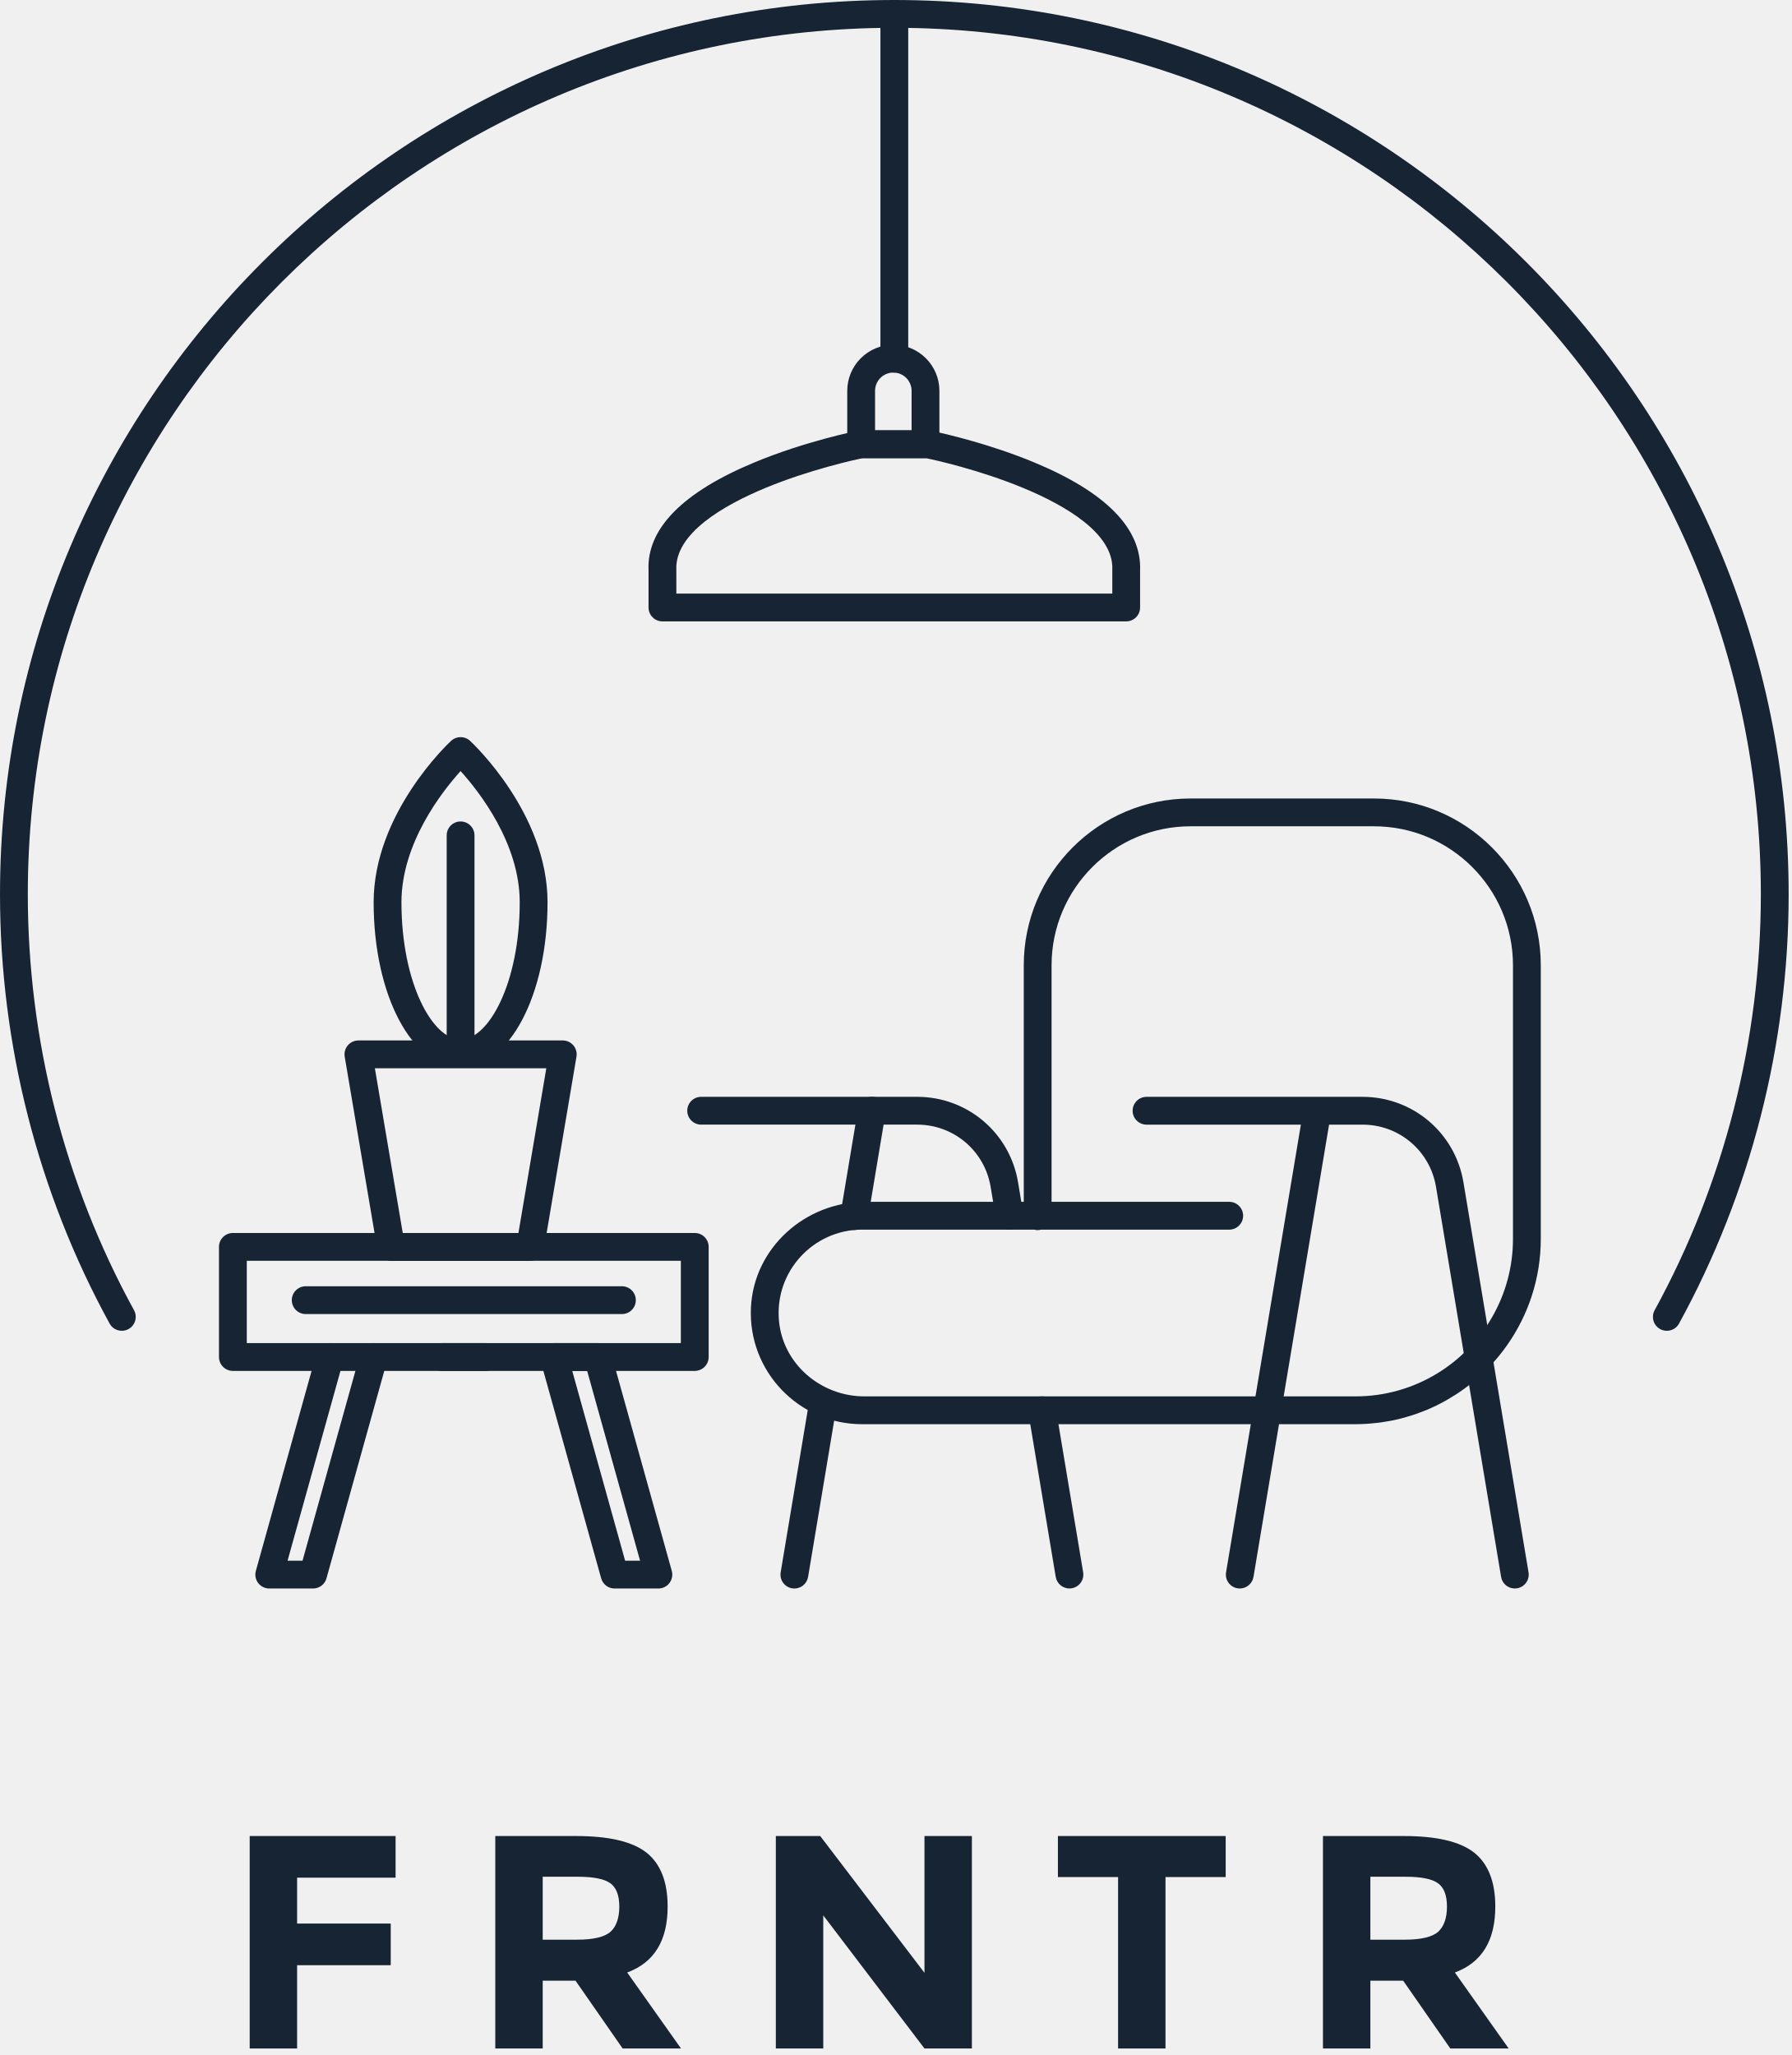
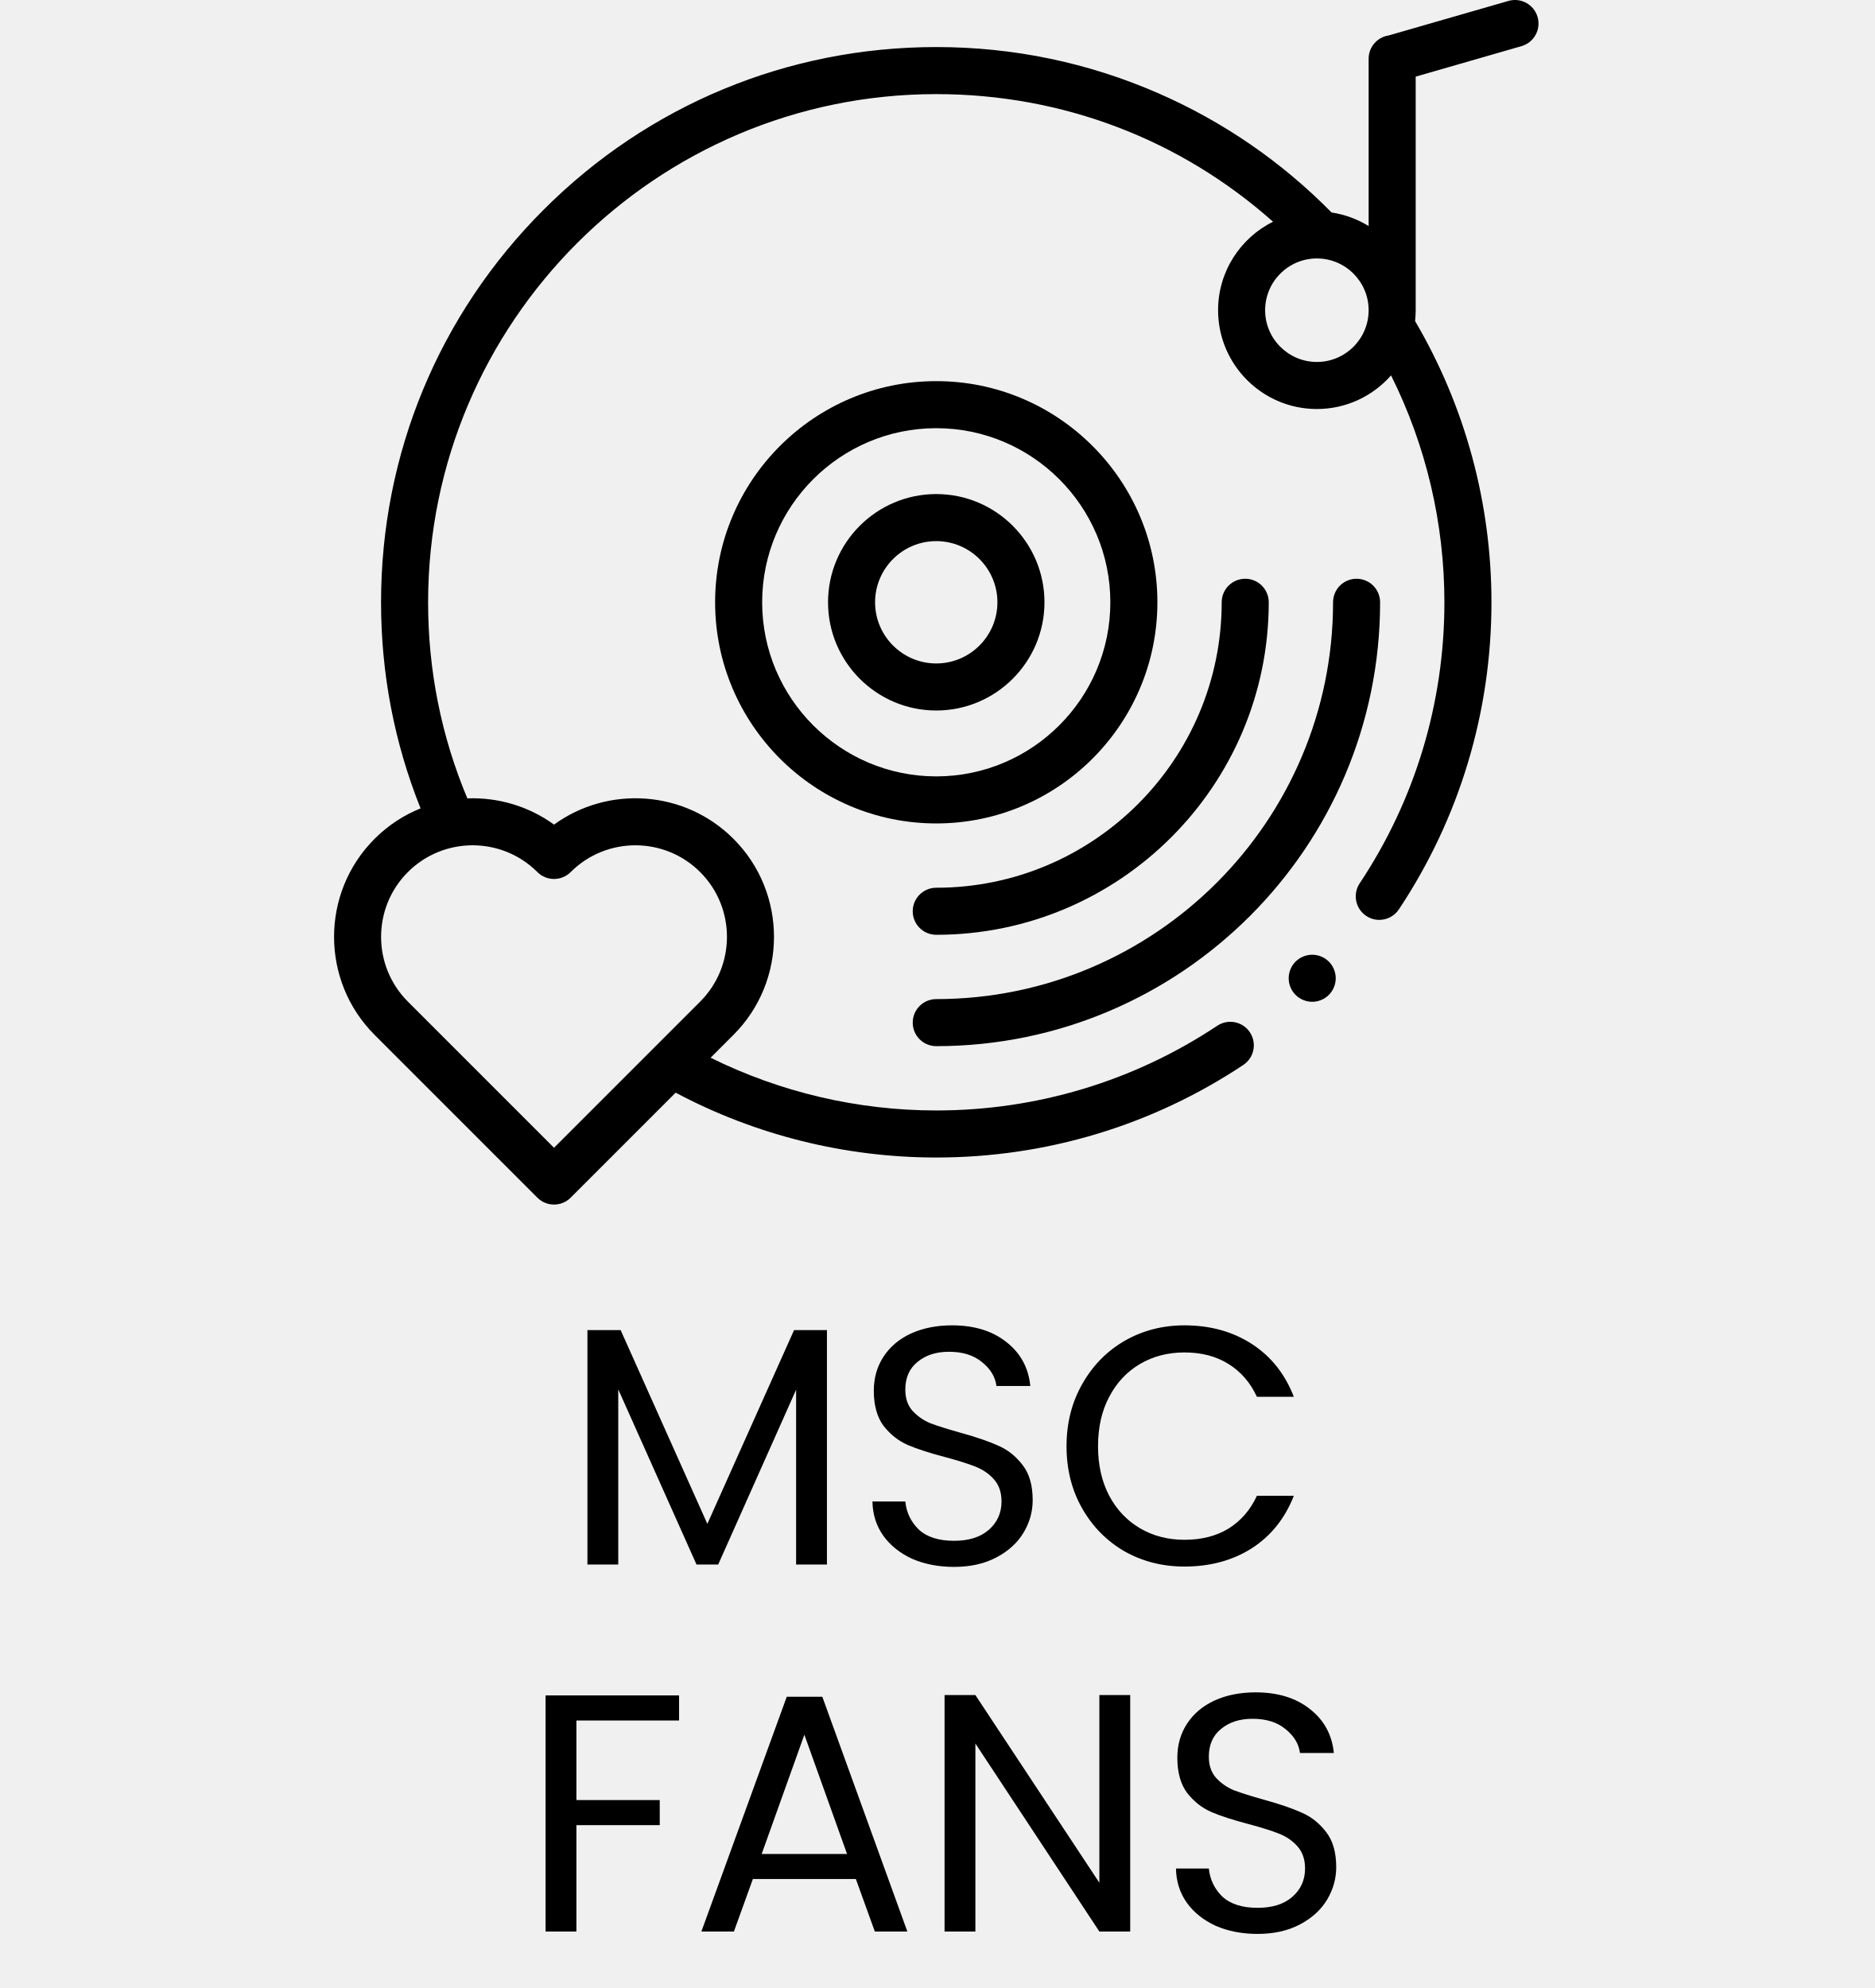
- <svg xmlns="http://www.w3.org/2000/svg" width="100%" height="100%" viewBox="0 0 245 281" version="1.1" xml:space="preserve" style="fill-rule:evenodd;clip-rule:evenodd;stroke-linejoin:round;stroke-miterlimit:2;">
-   <g transform="matrix(1,0,0,1,-97.0617,-110.618)">
-     <g>
-       <g transform="matrix(1,0,0,1,-29.7922,8.52958)">
-         <g transform="matrix(41.5615,0,0,41.5615,157.422,382.198)">
-           <path d="M0.566,-0.699L0.566,-0.562L0.242,-0.562L0.242,-0.411L0.55,-0.411L0.55,-0.274L0.242,-0.274L0.242,0L0.086,0L0.086,-0.699L0.566,-0.699Z" style="fill:rgb(23,36,51);fill-rule:nonzero;" />
-         </g>
-         <g transform="matrix(41.5615,0,0,41.5615,191.004,382.198)">
-           <path d="M0.653,-0.467C0.653,-0.355 0.609,-0.283 0.52,-0.25L0.697,0L0.505,0L0.35,-0.223L0.242,-0.223L0.242,0L0.086,0L0.086,-0.699L0.351,-0.699C0.46,-0.699 0.537,-0.681 0.584,-0.644C0.63,-0.607 0.653,-0.548 0.653,-0.467ZM0.356,-0.358C0.409,-0.358 0.446,-0.367 0.465,-0.384C0.484,-0.401 0.494,-0.429 0.494,-0.467C0.494,-0.504 0.484,-0.53 0.464,-0.544C0.444,-0.558 0.409,-0.565 0.359,-0.565L0.242,-0.565L0.242,-0.358L0.356,-0.358Z" style="fill:rgb(23,36,51);fill-rule:nonzero;" />
-         </g>
-         <g transform="matrix(41.5615,0,0,41.5615,229.365,382.198)">
-           <path d="M0.575,-0.699L0.731,-0.699L0.731,0L0.575,0L0.242,-0.438L0.242,0L0.086,0L0.086,-0.699L0.232,-0.699L0.575,-0.249L0.575,-0.699Z" style="fill:rgb(23,36,51);fill-rule:nonzero;" />
-         </g>
-         <g transform="matrix(41.5615,0,0,41.5615,270.344,382.198)">
-           <path d="M0.382,-0.564L0.382,0L0.226,0L0.226,-0.564L0.028,-0.564L0.028,-0.699L0.58,-0.699L0.58,-0.564L0.382,-0.564Z" style="fill:rgb(23,36,51);fill-rule:nonzero;" />
-         </g>
-         <g transform="matrix(41.5615,0,0,41.5615,304.176,382.198)">
-           <path d="M0.653,-0.467C0.653,-0.355 0.609,-0.283 0.52,-0.25L0.697,0L0.505,0L0.35,-0.223L0.242,-0.223L0.242,0L0.086,0L0.086,-0.699L0.351,-0.699C0.46,-0.699 0.537,-0.681 0.584,-0.644C0.63,-0.607 0.653,-0.548 0.653,-0.467ZM0.356,-0.358C0.409,-0.358 0.446,-0.367 0.465,-0.384C0.484,-0.401 0.494,-0.429 0.494,-0.467C0.494,-0.504 0.484,-0.53 0.464,-0.544C0.444,-0.558 0.409,-0.565 0.359,-0.565L0.242,-0.565L0.242,-0.358L0.356,-0.358Z" style="fill:rgb(23,36,51);fill-rule:nonzero;" />
-         </g>
-       </g>
-       <g transform="matrix(1,0,0,1,-29.7922,68.7616)">
-         <path d="M160.598,225.512L219.951,225.512L219.951,214.255L160.598,214.255L160.598,225.512ZM221.852,229.314L158.697,229.314C157.648,229.314 156.796,228.464 156.796,227.414L156.796,212.354C156.796,211.304 157.648,210.454 158.697,210.454L221.852,210.454C222.902,210.454 223.753,211.304 223.753,212.354L223.753,227.414C223.753,228.464 222.902,229.314 221.852,229.314" style="fill:rgb(23,36,51);fill-rule:nonzero;" />
-       </g>
-       <g transform="matrix(1,0,0,1,139.871,294.062)">
-         <path d="M0,33.768L-5.992,33.768C-6.586,33.768 -7.146,33.491 -7.506,33.017C-7.865,32.544 -7.982,31.929 -7.823,31.357L0.467,1.603C0.75,0.592 1.798,0 2.809,0.282C3.821,0.564 4.412,1.612 4.13,2.624L-3.489,29.966L-1.444,29.966L6.459,1.603C6.741,0.592 7.791,0 8.801,0.282C9.813,0.564 10.404,1.612 10.122,2.624L1.832,32.378C1.602,33.2 0.854,33.768 0,33.768" style="fill:rgb(23,36,51);fill-rule:nonzero;" />
-       </g>
-       <g transform="matrix(1,0,0,1,182.539,298.076)">
-         <path d="M0,25.952L2.044,25.952L-5.191,0L-7.231,0L0,25.952ZM4.547,29.754L-1.444,29.754C-2.297,29.754 -3.046,29.185 -3.275,28.364L-11.566,-1.39C-11.725,-1.963 -11.607,-2.577 -11.249,-3.051C-10.889,-3.525 -10.329,-3.802 -9.734,-3.802L-3.747,-3.802C-2.894,-3.802 -2.145,-3.233 -1.916,-2.411L6.379,27.343C6.538,27.915 6.421,28.53 6.062,29.003C5.702,29.476 5.142,29.754 4.547,29.754" style="fill:rgb(23,36,51);fill-rule:nonzero;" />
-       </g>
-       <g transform="matrix(1,0,0,1,163.478,294.274)">
-         <path d="M0,3.802L-5.991,3.802C-7.041,3.802 -7.892,2.951 -7.892,1.902C-7.892,0.852 -7.041,0 -5.991,0L0,0C1.05,0 1.901,0.852 1.901,1.902C1.901,2.951 1.05,3.802 0,3.802" style="fill:rgb(23,36,51);fill-rule:nonzero;" />
-       </g>
-       <g transform="matrix(1,0,0,1,182.101,286.5)">
-         <path d="M0,3.803L-43.237,3.803C-44.287,3.803 -45.138,2.951 -45.138,1.902C-45.138,0.852 -44.287,0 -43.237,0L0,0C1.05,0 1.901,0.852 1.901,1.902C1.901,2.951 1.05,3.803 0,3.803" style="fill:rgb(23,36,51);fill-rule:nonzero;" />
-       </g>
-       <g transform="matrix(1,0,0,1,152.132,256.691)">
-         <path d="M0,22.524L15.819,22.524L19.631,0.001L-3.812,0.001L0,22.524ZM17.425,26.326L-1.606,26.326C-2.534,26.326 -3.326,25.657 -3.481,24.742L-7.936,-1.584C-8.029,-2.135 -7.875,-2.701 -7.514,-3.128C-7.152,-3.556 -6.621,-3.802 -6.062,-3.802L21.88,-3.802C22.44,-3.802 22.971,-3.556 23.333,-3.128C23.694,-2.701 23.848,-2.135 23.755,-1.584L19.3,24.742C19.145,25.657 18.353,26.326 17.425,26.326" style="fill:rgb(23,36,51);fill-rule:nonzero;" />
-       </g>
-       <g transform="matrix(1,0,0,1,160.041,251.761)">
-         <path d="M0,-35.709C-2.573,-32.857 -8.087,-25.808 -8.087,-17.77C-8.087,-6.704 -3.825,1.008 0,1.008C3.825,1.008 8.086,-6.704 8.086,-17.77C8.086,-25.807 2.573,-32.856 0,-35.709M0,4.81C-6.667,4.81 -11.889,-5.108 -11.889,-17.77C-11.889,-29.881 -1.726,-39.442 -1.293,-39.843C-0.563,-40.519 0.563,-40.519 1.292,-39.843C1.725,-39.442 11.889,-29.881 11.889,-17.77C11.889,-5.108 6.667,4.81 0,4.81" style="fill:rgb(23,36,51);fill-rule:nonzero;" />
-       </g>
-       <g transform="matrix(1,0,0,1,160.041,222.946)">
-         <path d="M0,32.781C-1.05,32.781 -1.901,31.93 -1.901,30.88L-1.901,1.901C-1.901,0.851 -1.05,0 0,0C1.05,0 1.901,0.851 1.901,1.901L1.901,30.88C1.901,31.93 1.05,32.781 0,32.781" style="fill:rgb(23,36,51);fill-rule:nonzero;" />
-       </g>
-       <g transform="matrix(1,0,0,1,113.72,110.887)">
-         <path d="M0,181.703C-0.672,181.703 -1.323,181.347 -1.669,180.716C-11.474,162.829 -16.658,142.532 -16.658,122.017C-16.658,54.588 38.2,-0.269 105.629,-0.269C173.058,-0.269 227.916,54.588 227.916,122.017C227.916,142.532 222.732,162.83 212.926,180.716C212.421,181.636 211.266,181.972 210.345,181.469C209.425,180.964 209.087,179.808 209.592,178.888C219.091,161.56 224.114,141.895 224.114,122.017C224.114,56.685 170.961,3.533 105.629,3.533C40.296,3.533 -12.855,56.685 -12.855,122.017C-12.855,141.894 -7.834,161.56 1.666,178.888C2.17,179.808 1.833,180.964 0.912,181.469C0.622,181.628 0.309,181.703 0,181.703" style="fill:rgb(23,36,51);fill-rule:nonzero;" />
-       </g>
-       <g transform="matrix(1,0,0,1,219.349,110.937)">
-         <path d="M0,50.627C-1.05,50.627 -1.901,49.775 -1.901,48.726L-1.901,1.9C-1.901,0.851 -1.05,0 0,0C1.05,0 1.901,0.851 1.901,1.9L1.901,48.726C1.901,49.775 1.05,50.627 0,50.627" style="fill:rgb(23,36,51);fill-rule:nonzero;" />
-       </g>
-       <g transform="matrix(1,0,0,1,216.714,161.563)">
-         <path d="M0,7.898L4.996,7.898L4.996,2.498C4.996,1.12 3.876,0 2.499,0C1.121,0 0,1.12 0,2.498L0,7.898ZM6.897,11.7L-1.901,11.7C-2.951,11.7 -3.802,10.849 -3.802,9.799L-3.802,2.498C-3.802,-0.976 -0.976,-3.802 2.499,-3.802C5.972,-3.802 8.798,-0.976 8.798,2.498L8.798,9.799C8.798,10.849 7.947,11.7 6.897,11.7" style="fill:rgb(23,36,51);fill-rule:nonzero;" />
-       </g>
-       <g transform="matrix(1,0,0,1,189.543,172.857)">
-         <path d="M0,18.927L59.609,18.927L59.609,15.771C59.609,15.741 59.609,15.712 59.61,15.681C59.847,10.703 53.13,6.849 47.452,4.493C41.422,1.99 35.23,0.636 34.139,0.407C34.115,0.408 34.091,0.409 34.068,0.409L25.461,0.409C24.352,0.641 18.174,1.994 12.156,4.493C6.48,6.849 -0.236,10.703 -0.001,15.681L0,18.927ZM61.51,22.729L-1.9,22.729C-2.95,22.729 -3.801,21.878 -3.801,20.828L-3.801,15.771C-4.072,10.085 0.822,5.072 10.747,0.961C17.703,-1.92 24.609,-3.3 24.899,-3.357C25.021,-3.381 25.144,-3.393 25.268,-3.393L33.068,-3.393C33.161,-3.45 33.26,-3.5 33.362,-3.542C34.018,-3.802 34.753,-3.68 35.285,-3.236C37.122,-2.84 42.974,-1.477 48.86,0.961C58.761,5.06 63.656,10.057 63.411,15.814L63.411,20.828C63.411,21.878 62.56,22.729 61.51,22.729" style="fill:rgb(23,36,51);fill-rule:nonzero;" />
-       </g>
-       <g transform="matrix(1,0,0,1,306.067,262.813)">
-         <path d="M0,62.801L-8.899,9.475C-10.029,2.702 -15.832,-2.214 -22.699,-2.214L-52.232,-2.214C-53.282,-2.214 -54.134,-1.362 -54.134,-0.312C-54.134,0.738 -53.282,1.588 -52.232,1.588L-31.128,1.588L-41.357,62.801C-41.53,63.836 -40.831,64.817 -39.796,64.989C-39.689,65.007 -39.584,65.015 -39.48,65.015C-38.568,65.015 -37.762,64.358 -37.607,63.428L-27.272,1.588L-22.699,1.588C-17.698,1.588 -13.472,5.168 -12.649,10.101L-3.75,63.426C-3.596,64.357 -2.79,65.015 -1.877,65.015C-1.774,65.015 -1.668,65.006 -1.562,64.989C-0.526,64.816 0.173,63.836 0,62.801" style="fill:rgb(23,36,51);fill-rule:nonzero;" />
-       </g>
-       <g transform="matrix(1,0,0,1,205.685,300.309)">
-         <path d="M0,27.521C-0.104,27.521 -0.209,27.513 -0.315,27.496C-1.351,27.323 -2.05,26.343 -1.877,25.307L2.056,1.734C2.229,0.698 3.209,0 4.244,0.171C5.279,0.344 5.979,1.324 5.806,2.36L1.873,25.933C1.717,26.863 0.912,27.521 0,27.521" style="fill:rgb(23,36,51);fill-rule:nonzero;" />
-       </g>
-       <g transform="matrix(1,0,0,1,213.869,260.449)">
-         <path d="M0,18.355C-0.104,18.355 -0.209,18.346 -0.315,18.329C-1.351,18.155 -2.05,17.175 -1.877,16.14L0.528,1.736C0.701,0.7 1.679,0 2.717,0.173C3.752,0.346 4.452,1.326 4.278,2.362L1.873,16.766C1.718,17.696 0.912,18.355 0,18.355" style="fill:rgb(23,36,51);fill-rule:nonzero;" />
-       </g>
-       <g transform="matrix(1,0,0,1,243.291,301.412)">
-         <path d="M0,26.413C-0.913,26.413 -1.719,25.755 -1.873,24.824L-5.621,2.36C-5.793,1.324 -5.095,0.345 -4.059,0.172C-3.015,0 -2.042,0.699 -1.87,1.734L1.877,24.199C2.05,25.235 1.351,26.214 0.314,26.387C0.209,26.404 0.103,26.413 0,26.413" style="fill:rgb(23,36,51);fill-rule:nonzero;" />
-       </g>
-       <g transform="matrix(1,0,0,1,235.101,260.597)">
-         <path d="M0,18.162C-0.912,18.162 -1.718,17.503 -1.873,16.573L-2.583,12.315C-3.405,7.382 -7.632,3.802 -12.633,3.802L-42.165,3.802C-43.214,3.802 -44.066,2.95 -44.066,1.9C-44.066,0.85 -43.214,0 -42.165,0L-12.633,0C-5.766,0 0.038,4.916 1.167,11.689L1.877,15.947C2.05,16.983 1.351,17.963 0.315,18.135C0.209,18.152 0.104,18.162 0,18.162" style="fill:rgb(23,36,51);fill-rule:nonzero;" />
-       </g>
-       <g transform="matrix(1,0,0,1,203.579,233.907)">
-         <path d="M0,57.35C-0.638,50.572 4.699,44.851 11.349,44.851L34.897,44.851C35.05,44.89 35.206,44.917 35.37,44.917C35.534,44.917 35.691,44.89 35.843,44.851L61.562,44.851C62.612,44.851 63.463,43.999 63.463,42.95C63.463,41.9 62.612,41.048 61.562,41.048L37.271,41.048L37.271,8.703C37.271,-1.776 45.797,-10.302 56.277,-10.302L81.357,-10.302C91.837,-10.302 100.362,-1.776 100.362,8.703L100.362,46.109C100.362,53.905 96.2,60.746 89.981,64.529C86.724,66.509 82.902,67.652 78.819,67.652L11.683,67.652C5.75,67.652 0.556,63.257 0,57.35M99.428,60.833C99.463,60.786 99.497,60.737 99.532,60.688C102.445,56.561 104.164,51.534 104.164,46.109L104.164,8.703C104.164,-3.873 93.934,-14.104 81.357,-14.104L56.277,-14.104C43.701,-14.104 33.47,-3.873 33.47,8.703L33.47,41.048L11.789,41.048C3.613,41.048 -3.433,47.319 -3.835,55.486C-4.265,64.214 2.712,71.454 11.349,71.454L78.819,71.454C79.333,71.454 79.844,71.433 80.351,71.403C80.504,71.394 80.655,71.38 80.808,71.369C81.173,71.339 81.537,71.304 81.898,71.26C82.055,71.241 82.211,71.222 82.367,71.2C82.781,71.142 83.192,71.074 83.6,70.996C83.681,70.98 83.764,70.968 83.844,70.952C84.334,70.853 84.818,70.738 85.298,70.611C85.409,70.581 85.519,70.547 85.63,70.516C86.003,70.413 86.372,70.3 86.737,70.18C86.871,70.136 87.005,70.091 87.138,70.044C87.513,69.913 87.884,69.774 88.252,69.625C88.34,69.59 88.43,69.557 88.518,69.521C88.982,69.328 89.44,69.122 89.891,68.903C89.923,68.887 89.953,68.87 89.985,68.854C90.395,68.652 90.799,68.437 91.196,68.213C91.291,68.161 91.386,68.105 91.479,68.05C91.836,67.844 92.187,67.629 92.531,67.407C92.604,67.36 92.677,67.315 92.748,67.268C93.589,66.712 94.394,66.109 95.16,65.46C95.209,65.419 95.257,65.376 95.305,65.335C95.644,65.044 95.975,64.745 96.297,64.437C96.347,64.389 96.396,64.342 96.446,64.294C97.182,63.581 97.875,62.827 98.52,62.03C98.525,62.023 98.53,62.016 98.536,62.009C98.845,61.626 99.142,61.234 99.428,60.833" style="fill:rgb(23,36,51);fill-rule:nonzero;" />
-       </g>
-     </g>
+ <svg xmlns="http://www.w3.org/2000/svg" width="797" height="845" viewBox="0 0 797 845" fill="none">
+   <path d="M351.505 565.352V665H338.401V590.696L305.281 665H296.065L262.801 590.552V665H249.697V565.352H263.809L300.673 647.72L337.537 565.352H351.505ZM405.553 666.008C398.929 666.008 392.977 664.856 387.697 662.552C382.513 660.152 378.433 656.888 375.457 652.76C372.481 648.536 370.945 643.688 370.849 638.216H384.817C385.297 642.92 387.217 646.904 390.577 650.168C394.033 653.336 399.025 654.92 405.553 654.92C411.793 654.92 416.689 653.384 420.241 650.312C423.889 647.144 425.713 643.112 425.713 638.216C425.713 634.376 424.657 631.256 422.545 628.856C420.433 626.456 417.793 624.632 414.625 623.384C411.457 622.136 407.185 620.792 401.809 619.352C395.185 617.624 389.857 615.896 385.825 614.168C381.889 612.44 378.481 609.752 375.601 606.104C372.817 602.36 371.425 597.368 371.425 591.128C371.425 585.656 372.817 580.808 375.601 576.584C378.385 572.36 382.273 569.096 387.265 566.792C392.353 564.488 398.161 563.336 404.689 563.336C414.097 563.336 421.777 565.688 427.729 570.392C433.777 575.096 437.185 581.336 437.953 589.112H423.553C423.073 585.272 421.057 581.912 417.505 579.032C413.953 576.056 409.249 574.568 403.393 574.568C397.921 574.568 393.457 576.008 390.001 578.888C386.545 581.672 384.817 585.608 384.817 590.696C384.817 594.344 385.825 597.32 387.841 599.624C389.953 601.928 392.497 603.704 395.473 604.952C398.545 606.104 402.817 607.448 408.289 608.984C414.913 610.808 420.241 612.632 424.273 614.456C428.305 616.184 431.761 618.92 434.641 622.664C437.521 626.312 438.961 631.304 438.961 637.64C438.961 642.536 437.665 647.144 435.073 651.464C432.481 655.784 428.641 659.288 423.553 661.976C418.465 664.664 412.465 666.008 405.553 666.008ZM453.348 614.744C453.348 604.952 455.556 596.168 459.972 588.392C464.388 580.52 470.388 574.376 477.972 569.96C485.652 565.544 494.148 563.336 503.46 563.336C514.404 563.336 523.956 565.976 532.116 571.256C540.276 576.536 546.228 584.024 549.972 593.72H534.276C531.492 587.672 527.46 583.016 522.18 579.752C516.996 576.488 510.756 574.856 503.46 574.856C496.452 574.856 490.164 576.488 484.596 579.752C479.028 583.016 474.66 587.672 471.492 593.72C468.324 599.672 466.74 606.68 466.74 614.744C466.74 622.712 468.324 629.72 471.492 635.768C474.66 641.72 479.028 646.328 484.596 649.592C490.164 652.856 496.452 654.488 503.46 654.488C510.756 654.488 516.996 652.904 522.18 649.736C527.46 646.472 531.492 641.816 534.276 635.768H549.972C546.228 645.368 540.276 652.808 532.116 658.088C523.956 663.272 514.404 665.864 503.46 665.864C494.148 665.864 485.652 663.704 477.972 659.384C470.388 654.968 464.388 648.872 459.972 641.096C455.556 633.32 453.348 624.536 453.348 614.744ZM288.644 720.632V731.288H245.012V765.128H280.436V775.784H245.012V821H231.908V720.632H288.644ZM363.799 798.68H320.023L311.959 821H298.135L334.423 721.208H349.543L385.687 821H371.863L363.799 798.68ZM360.055 788.024L341.911 737.336L323.767 788.024H360.055ZM480.414 821H467.31L414.606 741.08V821H401.502V720.488H414.606L467.31 800.264V720.488H480.414V821ZM534.576 822.008C527.952 822.008 522 820.856 516.72 818.552C511.536 816.152 507.456 812.888 504.48 808.76C501.504 804.536 499.968 799.688 499.872 794.216H513.84C514.32 798.92 516.24 802.904 519.6 806.168C523.056 809.336 528.048 810.92 534.576 810.92C540.816 810.92 545.712 809.384 549.264 806.312C552.912 803.144 554.736 799.112 554.736 794.216C554.736 790.376 553.68 787.256 551.568 784.856C549.456 782.456 546.816 780.632 543.648 779.384C540.48 778.136 536.208 776.792 530.832 775.352C524.208 773.624 518.88 771.896 514.848 770.168C510.912 768.44 507.504 765.752 504.624 762.104C501.84 758.36 500.448 753.368 500.448 747.128C500.448 741.656 501.84 736.808 504.624 732.584C507.408 728.36 511.296 725.096 516.288 722.792C521.376 720.488 527.184 719.336 533.712 719.336C543.12 719.336 550.8 721.688 556.752 726.392C562.8 731.096 566.208 737.336 566.976 745.112H552.576C552.096 741.272 550.08 737.912 546.528 735.032C542.976 732.056 538.272 730.568 532.416 730.568C526.944 730.568 522.48 732.008 519.024 734.888C515.568 737.672 513.84 741.608 513.84 746.696C513.84 750.344 514.848 753.32 516.864 755.624C518.976 757.928 521.52 759.704 524.496 760.952C527.568 762.104 531.84 763.448 537.312 764.984C543.936 766.808 549.264 768.632 553.296 770.456C557.328 772.184 560.784 774.92 563.664 778.664C566.544 782.312 567.984 787.304 567.984 793.64C567.984 798.536 566.688 803.144 564.096 807.464C561.504 811.784 557.664 815.288 552.576 817.976C547.488 820.664 541.488 822.008 534.576 822.008Z" fill="black" />
+   <g clip-path="url(#clip0)">
+     <path d="M397.971 210.001C372.607 210.001 351.971 230.637 351.971 256.001C351.971 281.365 372.607 302.001 397.971 302.001C423.335 302.001 443.971 281.365 443.971 256.001C443.971 230.637 423.336 210.001 397.971 210.001V210.001ZM397.971 282.001C383.635 282.001 371.971 270.338 371.971 256.001C371.971 241.664 383.635 230.001 397.971 230.001C412.307 230.001 423.971 241.664 423.971 256.001C423.971 270.338 412.308 282.001 397.971 282.001Z" fill="black" />
+     <path d="M397.971 162.001C346.139 162.001 303.971 204.169 303.971 256.001C303.971 307.833 346.139 350.001 397.971 350.001C449.803 350.001 491.971 307.833 491.971 256.001C491.971 204.169 449.803 162.001 397.971 162.001V162.001ZM397.971 330.001C357.167 330.001 323.971 296.805 323.971 256.001C323.971 215.197 357.167 182.001 397.971 182.001C438.775 182.001 471.971 215.197 471.971 256.001C471.971 296.805 438.775 330.001 397.971 330.001Z" fill="black" />
+     <path d="M653.579 7.232C652.05 1.925 646.509 -1.132 641.201 0.392L590.255 15.074C585.449 15.803 581.766 19.952 581.766 24.961V96.093C577.048 93.18 571.716 91.172 566.01 90.318C544.775 68.769 520.019 51.718 492.353 39.634C462.529 26.607 430.774 20.001 397.971 20.001C334.934 20.001 275.669 44.549 231.095 89.124C186.521 133.698 161.972 192.963 161.972 256.001C161.972 286.368 167.628 315.777 178.775 343.595C171.659 346.467 164.992 350.777 159.232 356.536C136.256 379.513 136.256 416.898 159.232 439.875L228.428 509.071C230.381 511.023 232.94 512 235.499 512C238.058 512 240.618 511.023 242.57 509.071L287.203 464.438C321.14 482.491 359.27 492 397.971 492C444.652 492 489.788 478.392 528.502 452.646C533.101 449.587 534.35 443.38 531.291 438.781C528.233 434.182 522.025 432.934 517.427 435.992C482.006 459.55 440.698 472.001 397.971 472.001C364.607 472.001 331.715 464.279 302.06 449.583L311.767 439.876C334.743 416.899 334.743 379.514 311.767 356.537C291.02 335.792 258.527 333.777 235.5 350.497C224.591 342.575 211.556 338.867 198.653 339.355C187.589 312.968 181.973 284.965 181.973 256.002C181.973 136.899 278.87 40.002 397.972 40.002C451.454 40.002 501.631 59.142 541.118 94.235C527.294 101.117 517.768 115.39 517.768 131.852C517.768 155.011 536.609 173.852 559.768 173.852C572.317 173.852 583.59 168.313 591.293 159.56C606.173 189.364 613.972 222.361 613.972 256.002C613.972 298.73 601.52 340.036 577.963 375.456C574.904 380.055 576.153 386.263 580.752 389.32C582.455 390.453 584.378 390.995 586.281 390.995C589.516 390.995 592.691 389.428 594.617 386.532C620.364 347.82 633.972 302.682 633.972 256.002C633.972 213.843 622.756 172.602 601.507 136.482C601.675 134.961 601.768 133.418 601.768 131.853V32.573L646.741 19.612C652.046 18.08 655.108 12.539 653.579 7.232V7.232ZM242.569 370.679C257.748 355.501 282.445 355.502 297.623 370.679C312.801 385.857 312.801 410.554 297.623 425.733L235.498 487.858L173.373 425.733C158.195 410.554 158.195 385.857 173.373 370.679C180.962 363.09 190.932 359.295 200.9 359.295C210.868 359.295 220.838 363.09 228.427 370.679C232.333 374.583 238.664 374.583 242.569 370.679V370.679ZM559.766 153.852C547.635 153.852 537.766 143.983 537.766 131.852C537.766 119.721 547.635 109.852 559.766 109.852C571.897 109.852 581.766 119.721 581.766 131.852C581.766 143.983 571.897 153.852 559.766 153.852Z" fill="black" />
+     <path d="M397.971 444.668C502.002 444.668 586.638 360.032 586.638 256.001C586.638 250.479 582.161 246.001 576.638 246.001C571.115 246.001 566.638 250.479 566.638 256.001C566.638 349.004 490.974 424.668 397.971 424.668C392.448 424.668 387.971 429.146 387.971 434.668C387.971 440.19 392.448 444.668 397.971 444.668V444.668Z" fill="black" />
+     <path d="M387.971 387.334C387.971 392.856 392.448 397.334 397.971 397.334C475.903 397.334 539.304 333.933 539.304 256.001C539.304 250.479 534.827 246.001 529.304 246.001C523.781 246.001 519.304 250.479 519.304 256.001C519.304 322.904 464.874 377.334 397.971 377.334C392.448 377.334 387.971 381.812 387.971 387.334V387.334Z" fill="black" />
+     <path d="M557.781 405.811C555.151 405.811 552.571 406.872 550.701 408.731C548.841 410.601 547.781 413.171 547.781 415.811C547.781 418.441 548.841 421.021 550.701 422.881C552.571 424.741 555.141 425.811 557.781 425.811C560.411 425.811 562.991 424.742 564.851 422.881C566.711 421.02 567.781 418.441 567.781 415.811C567.781 413.171 566.711 410.601 564.851 408.731C562.991 406.871 560.411 405.811 557.781 405.811Z" fill="black" />
  </g>
+   <defs>
+     <clipPath id="clip0">
+       <rect width="512" height="512" fill="white" transform="translate(142)" />
+     </clipPath>
+   </defs>
</svg>
